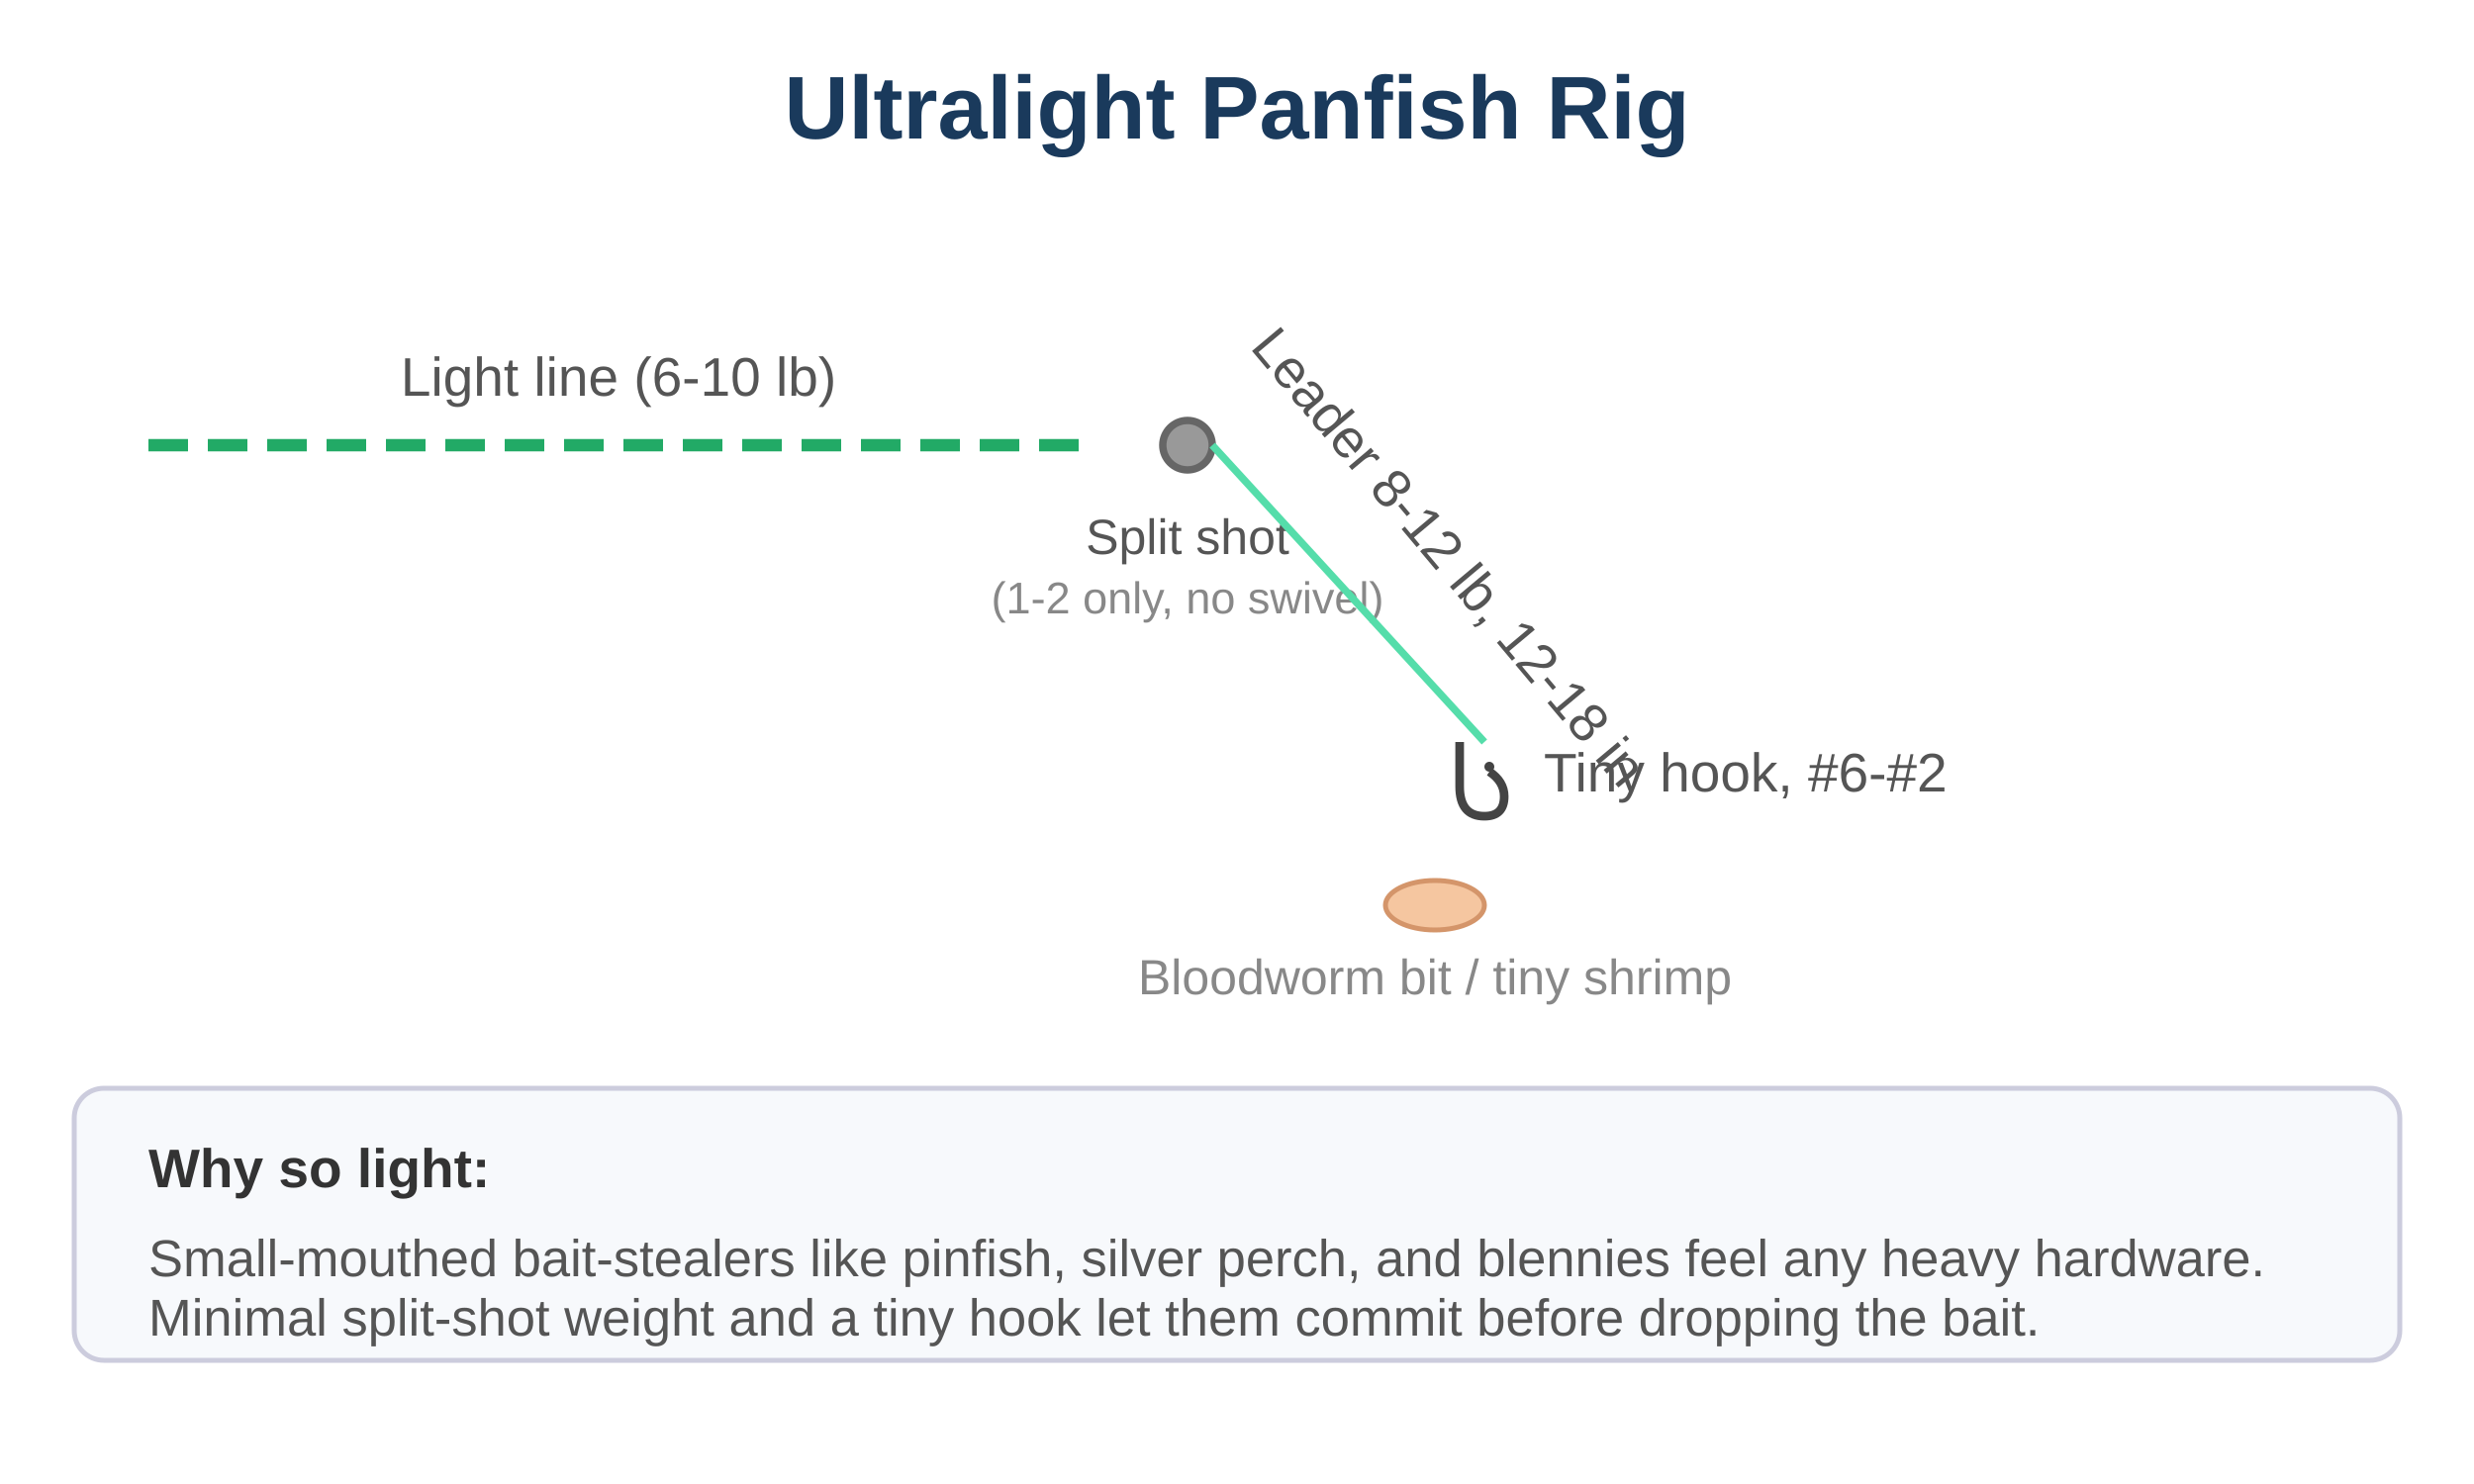
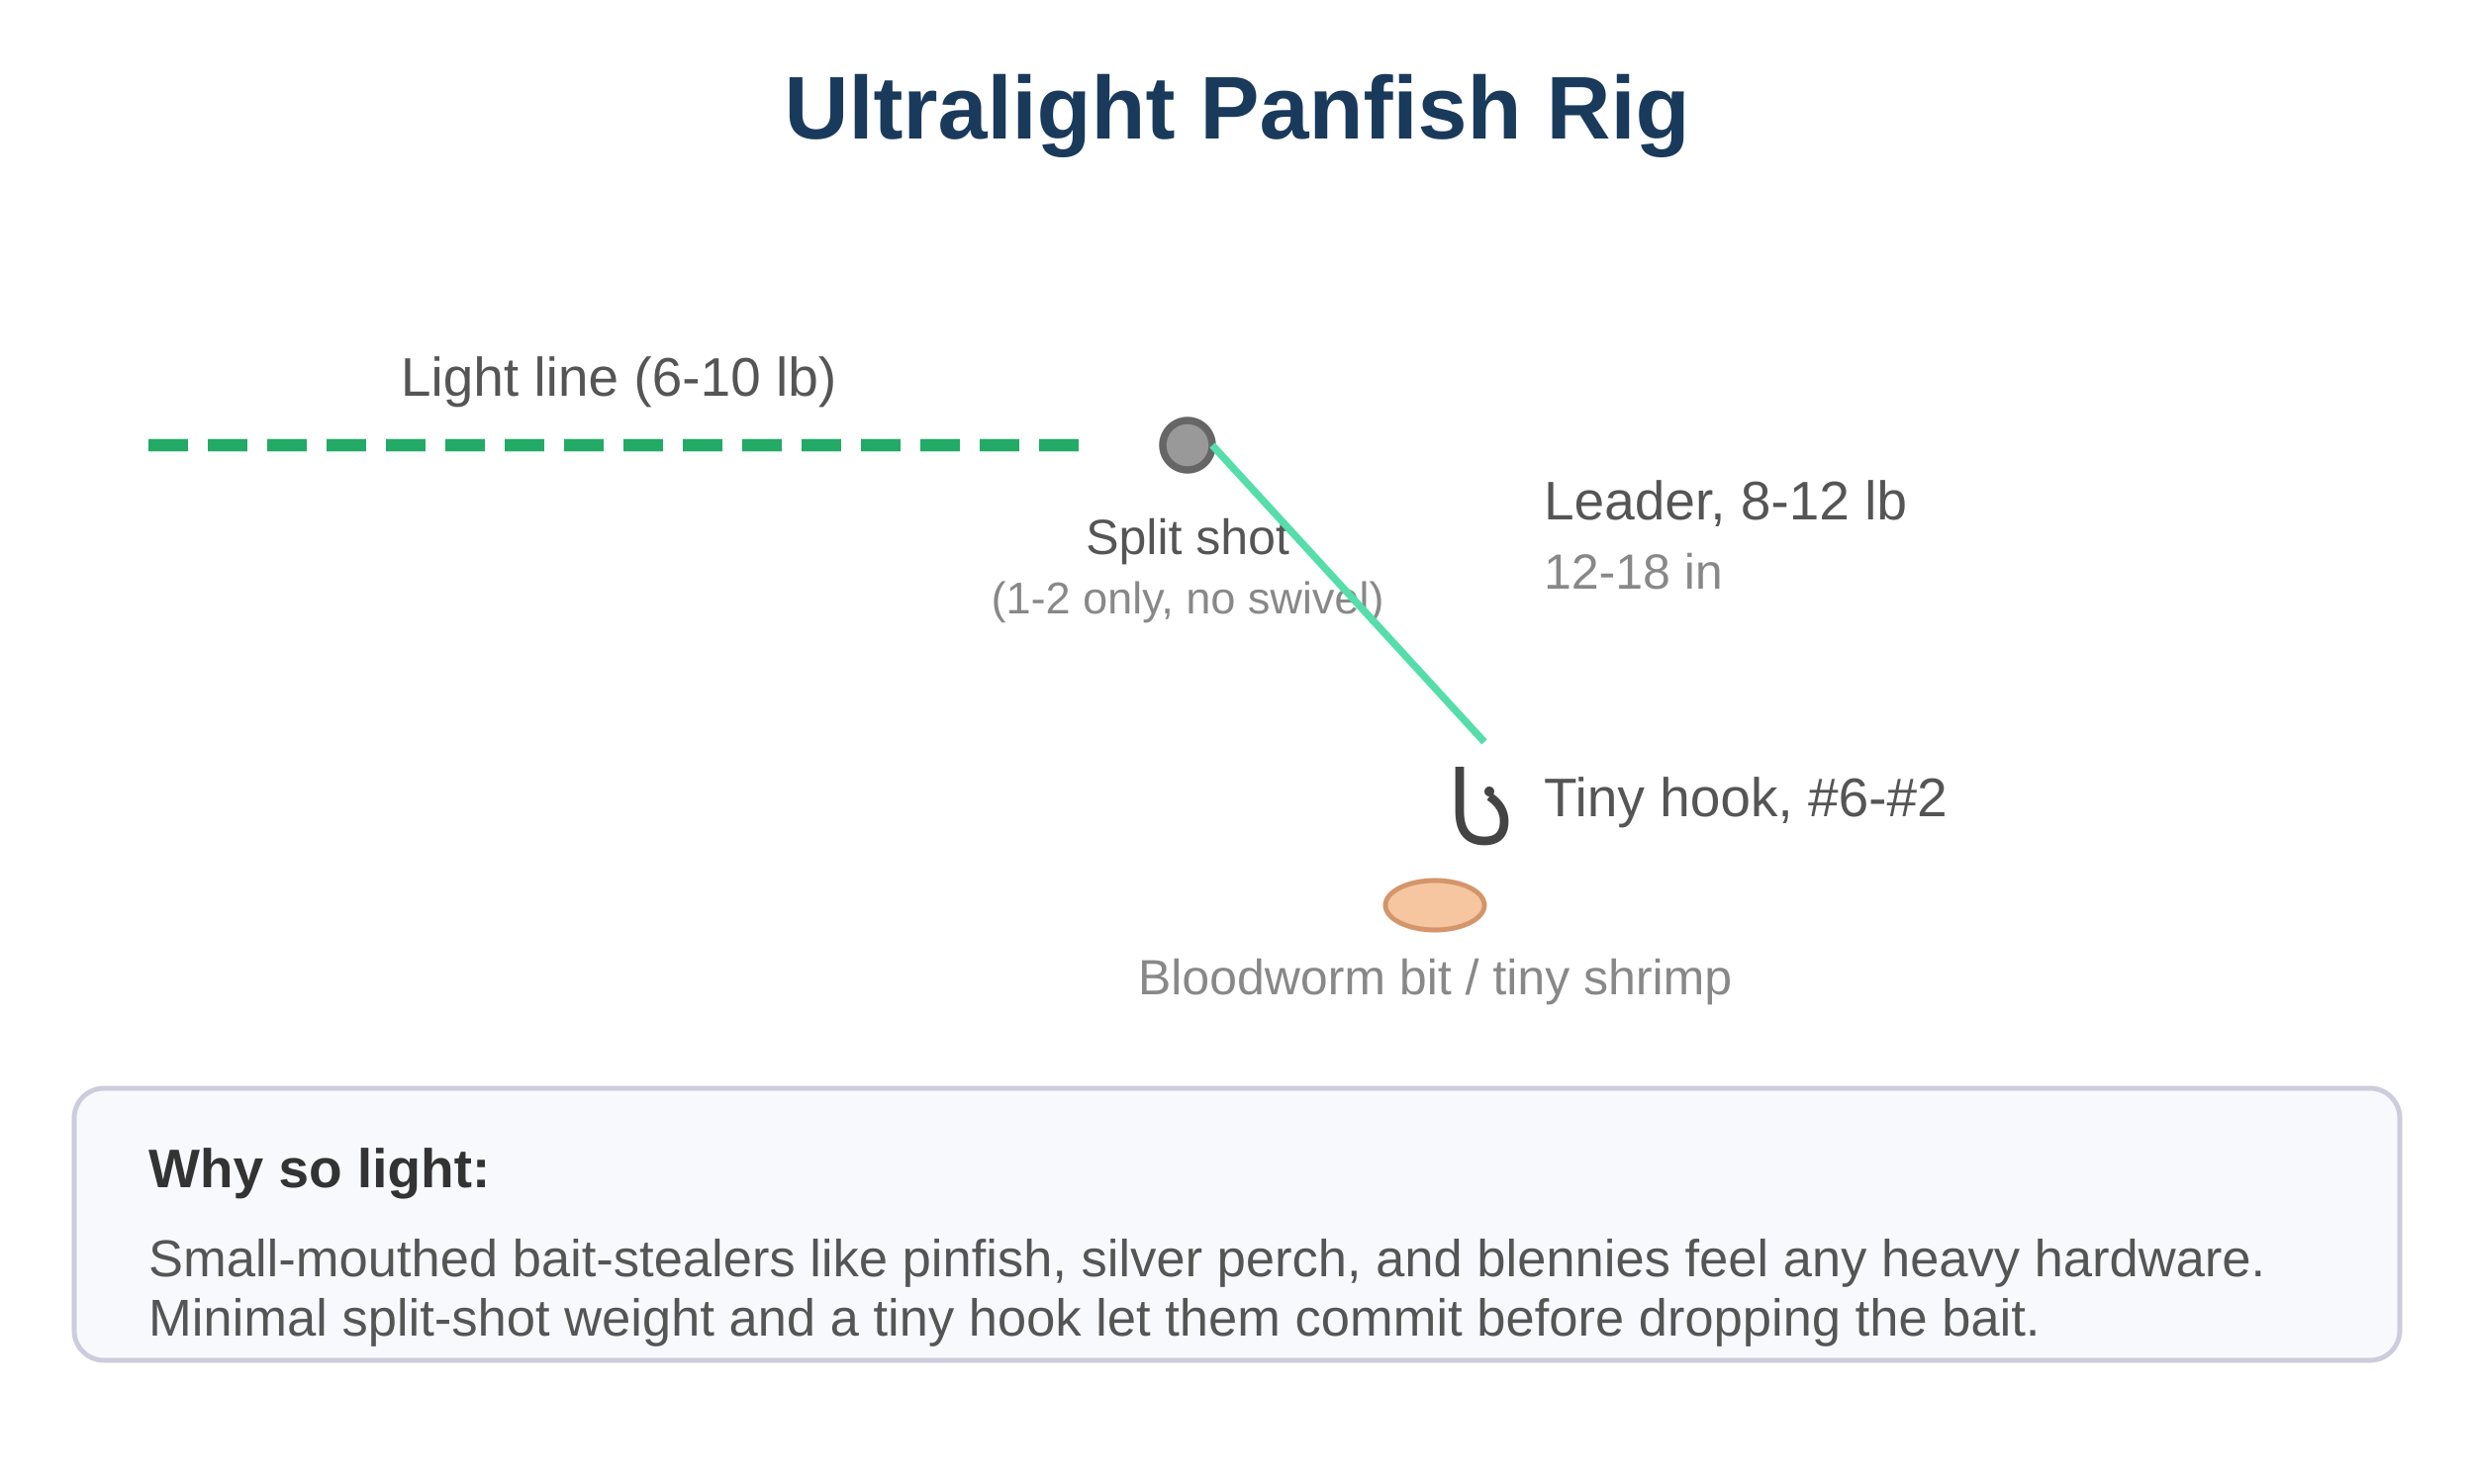
<svg xmlns="http://www.w3.org/2000/svg" viewBox="0 0 500 300" font-family="Arial, sans-serif">
  <text x="250" y="28" text-anchor="middle" font-size="18" font-weight="bold" fill="#1a3a5c">Ultralight Panfish Rig</text>
  <line x1="30" y1="90" x2="220" y2="90" stroke="#2a6" stroke-width="2.5" stroke-dasharray="8,4" />
  <text x="125" y="80" text-anchor="middle" font-size="11" fill="#555">Light line (6-10 lb)</text>
  <circle cx="240" cy="90" r="5" fill="#999" stroke="#666" stroke-width="1.5" />
  <text x="240" y="112" text-anchor="middle" font-size="10" fill="#555">Split shot</text>
  <text x="240" y="124" text-anchor="middle" font-size="9" fill="#888">(1-2 only, no swivel)</text>
  <line x1="245" y1="90" x2="300" y2="150" stroke="#5da" stroke-width="1.5" />
-   <text x="290" y="115" text-anchor="middle" font-size="11" fill="#555" transform="rotate(50, 290, 115)">Leader 8-12 lb, 12-18 in</text>
-   <g transform="translate(292, 150)">
+   <text x="312" y="105" font-size="11" fill="#555">Leader, 8-12 lb</text>
+   <text x="312" y="119" font-size="10" fill="#888">12-18 in</text>
+   <g transform="translate(292, 155)">
    <path d="M3 0 L3 9 Q3 15 8 15 Q12 15 12 11 Q12 8 9 6" fill="none" stroke="#444" stroke-width="1.75" />
    <circle cx="9" cy="5" r="1" fill="#444" />
    <text x="20" y="10" font-size="11" fill="#555">Tiny hook, #6-#2</text>
  </g>
  <g transform="translate(280, 175)">
    <ellipse cx="10" cy="8" rx="10" ry="5" fill="#f5c6a0" stroke="#d4956a" stroke-width="1" />
    <text x="10" y="26" text-anchor="middle" font-size="10" fill="#888">Bloodworm bit / tiny shrimp</text>
  </g>
  <rect x="15" y="220" width="470" height="55" rx="6" fill="#f7f9fc" stroke="#ccd" stroke-width="1" />
  <text x="30" y="240" font-size="11" fill="#333" font-weight="bold">Why so light:</text>
  <text x="30" y="258" font-size="10.5" fill="#555">Small-mouthed bait-stealers like pinfish, silver perch, and blennies feel any heavy hardware.</text>
  <text x="30" y="270" font-size="10.5" fill="#555">Minimal split-shot weight and a tiny hook let them commit before dropping the bait.</text>
</svg>
